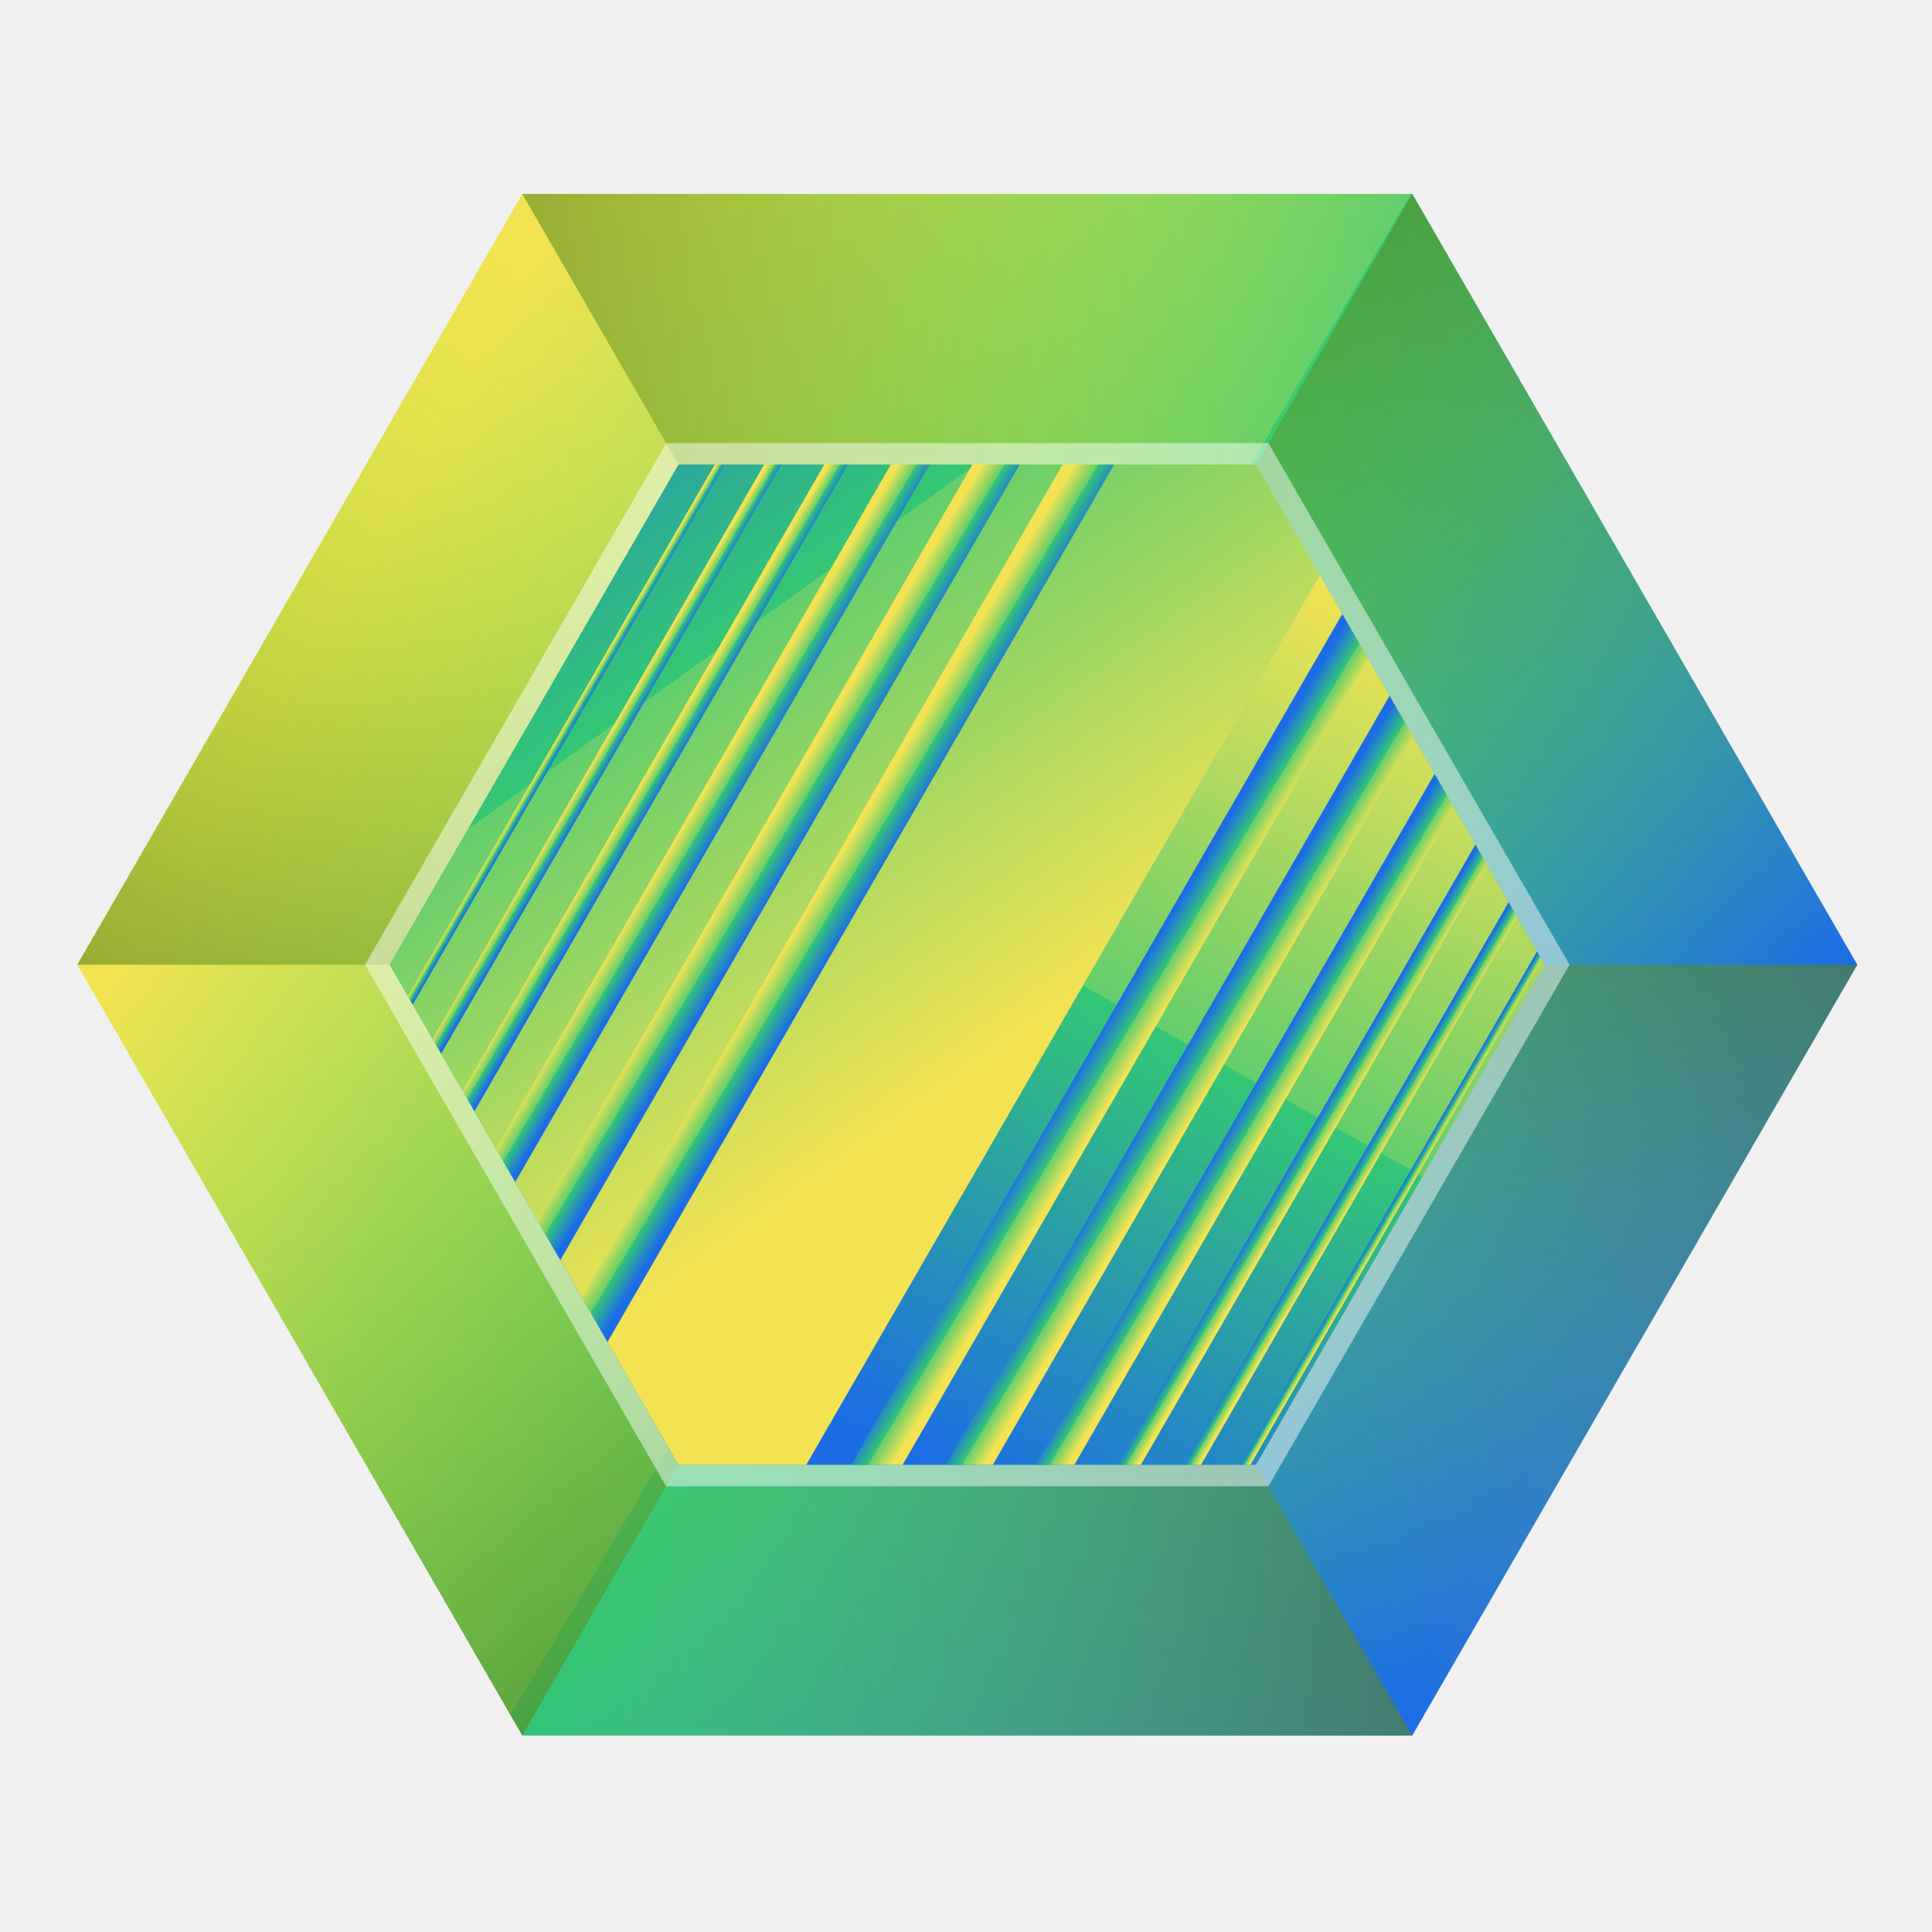
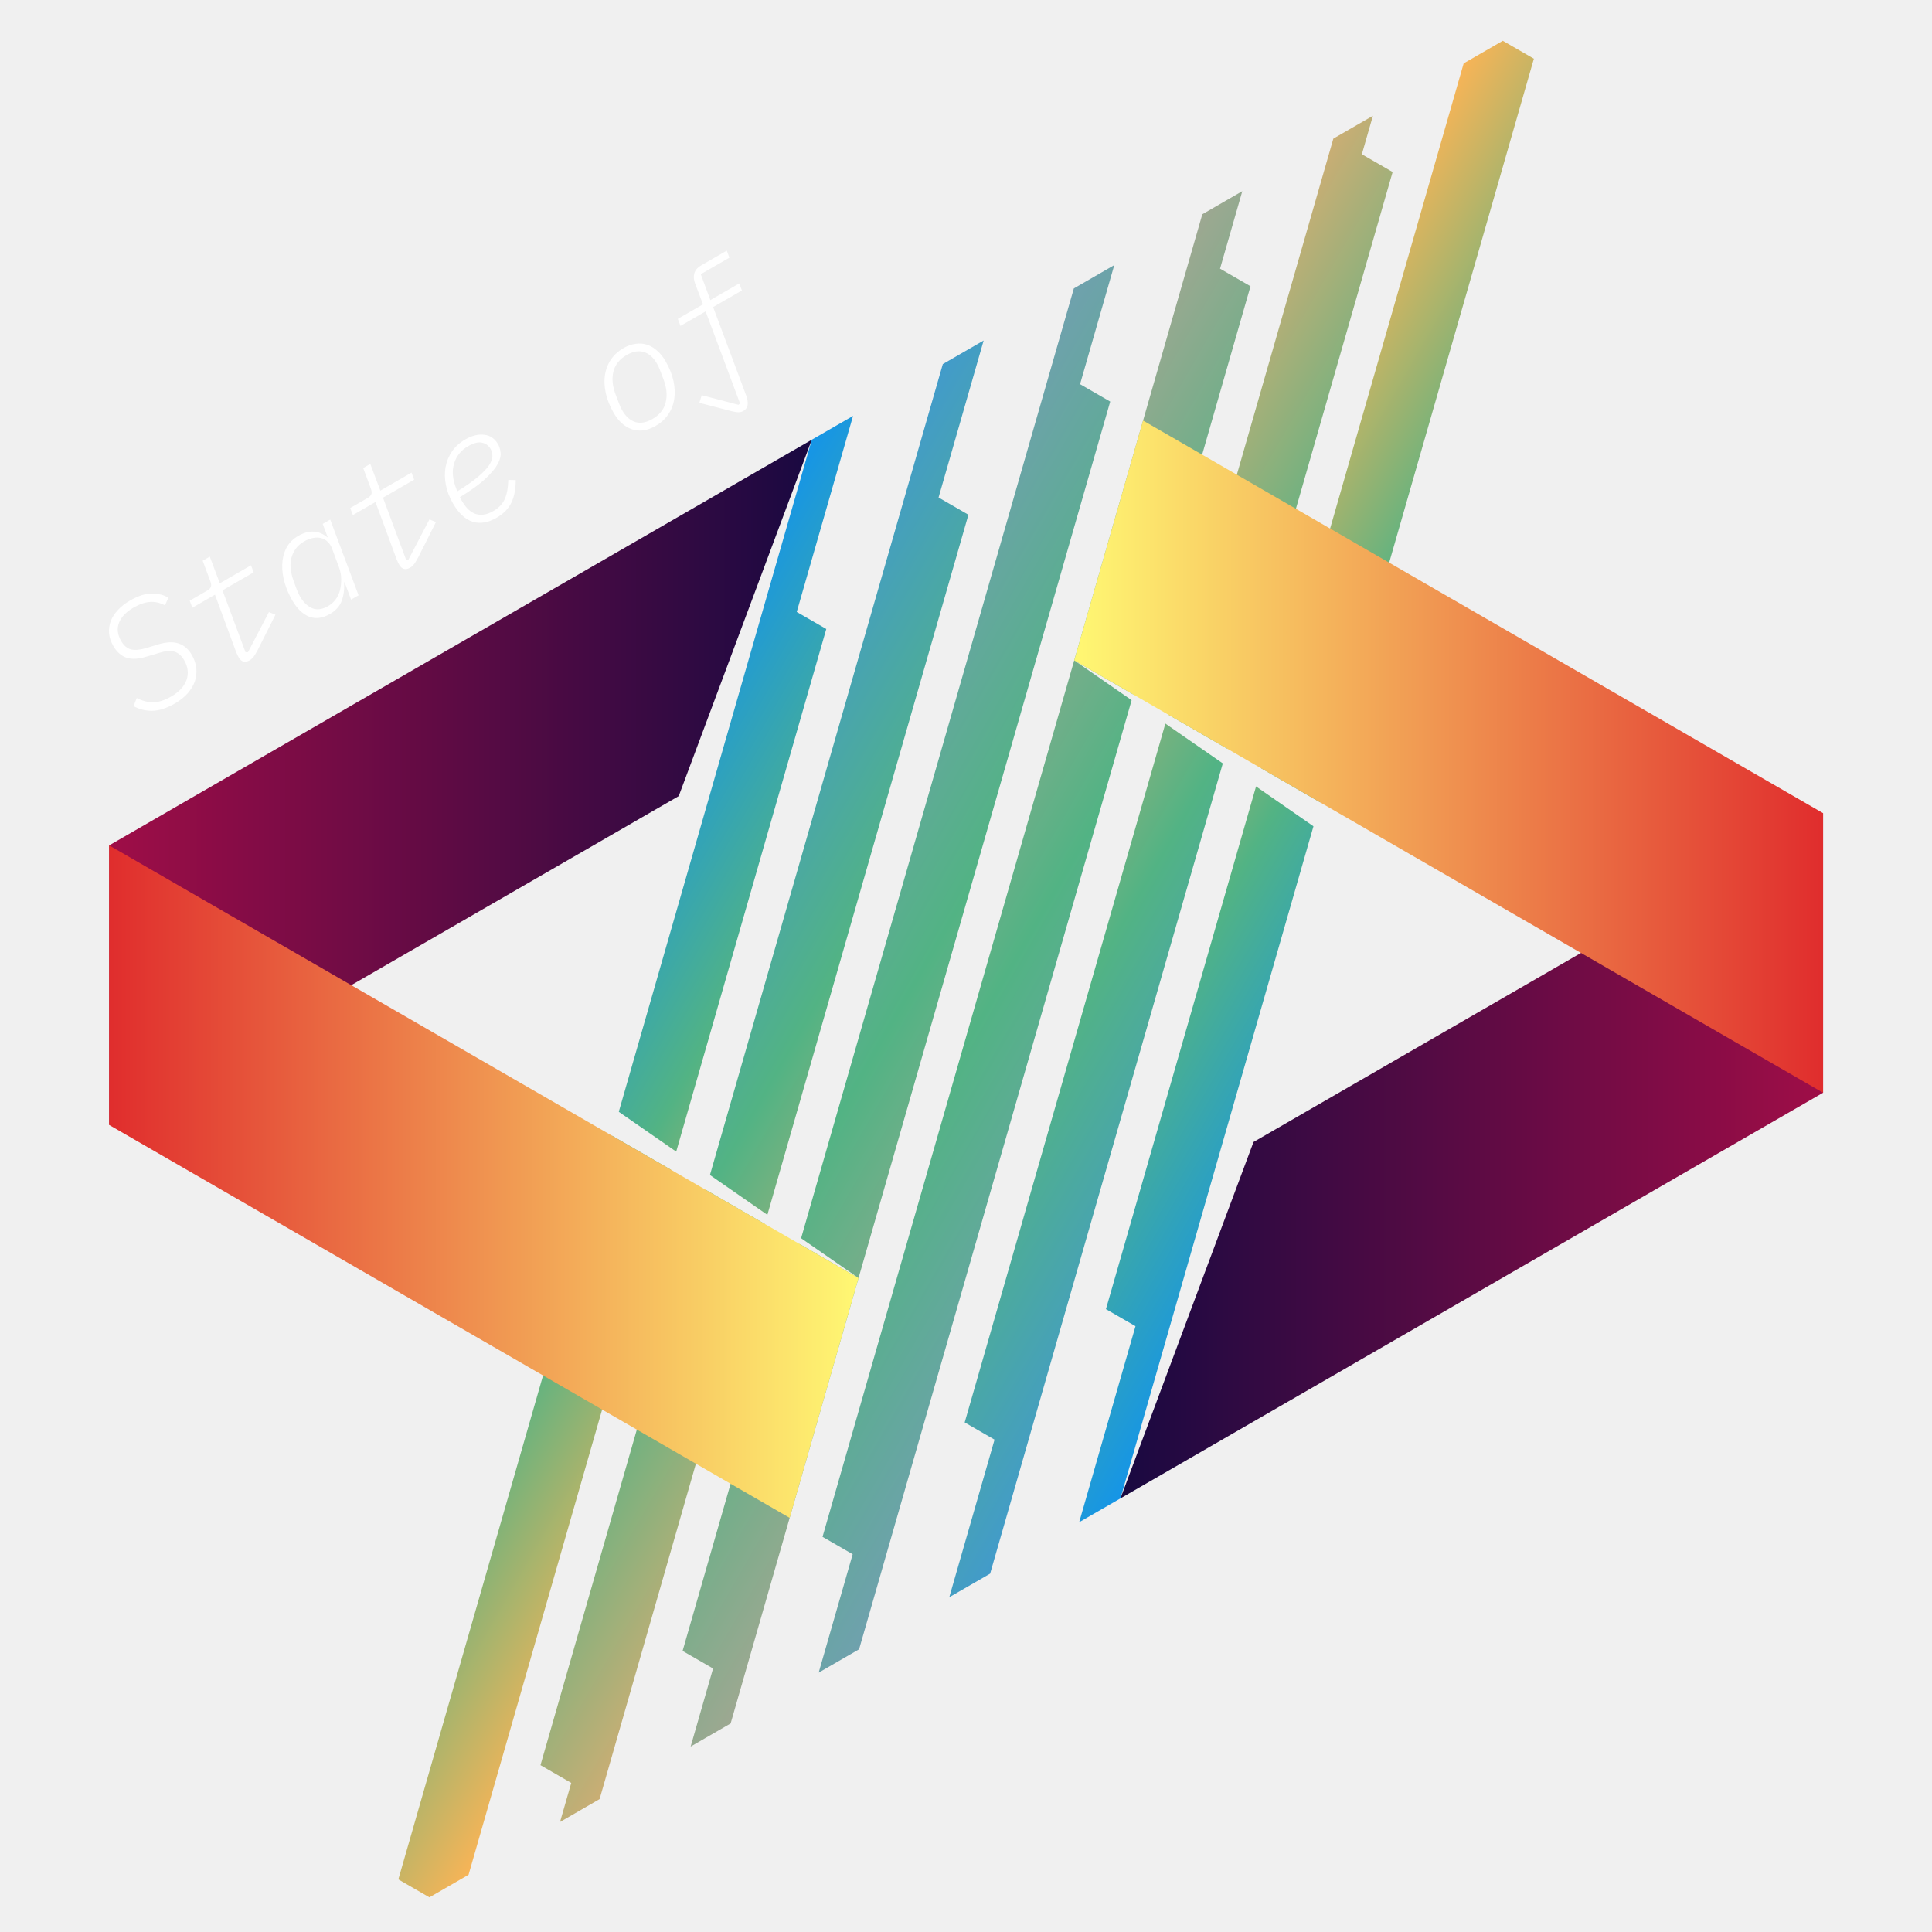
<svg xmlns="http://www.w3.org/2000/svg" width="750" height="750" viewBox="0 0 750 750" fill="none">
-   <path d="M30 374.5L202.75 75.288L548.25 75.288L721 374.5L548.25 673.712L202.75 673.712L30 374.5Z" fill="url(#paint0_linear_557_3509)" />
-   <path d="M30 374.5L202.75 673.712L375.5 374.5L30 374.5Z" fill="url(#paint1_linear_557_3509)" fill-opacity="0.6" />
-   <path d="M202.75 673.712L548.25 673.712L375.5 374.5L202.75 673.712Z" fill="url(#paint2_linear_557_3509)" fill-opacity="0.6" />
-   <path d="M548.25 673.712L721 374.5L375.5 374.5L548.25 673.712Z" fill="url(#paint3_linear_557_3509)" fill-opacity="0.6" />
-   <path d="M721 374.5L548.25 75.288L375.5 374.5L721 374.5Z" fill="url(#paint4_linear_557_3509)" fill-opacity="0.6" />
-   <path d="M548.25 75.288L202.75 75.288L375.5 374.5L548.25 75.288Z" fill="url(#paint5_linear_557_3509)" fill-opacity="0.6" />
-   <path d="M202.75 75.288L30 374.5L375.5 374.5L202.75 75.288Z" fill="url(#paint6_linear_557_3509)" fill-opacity="0.6" />
-   <path d="M151.311 374.501L263.405 180.348L487.594 180.348L599.688 374.501L487.594 568.654L263.405 568.654L151.311 374.501Z" fill="url(#paint7_linear_557_3509)" />
-   <path d="M147.706 372.42L146.504 374.501L147.706 376.582L259.8 570.735L261.002 572.817L263.405 572.817L487.594 572.817L489.997 572.817L491.199 570.735L603.293 376.582L604.494 374.501L603.293 372.42L491.199 178.267L489.997 176.185L487.594 176.185L263.405 176.185L261.002 176.185L259.8 178.267L147.706 372.42Z" stroke="white" stroke-opacity="0.48" stroke-width="8.325" />
-   <mask id="mask0_557_3509" style="mask-type:alpha" maskUnits="userSpaceOnUse" x="151" y="180" width="449" height="389">
-     <path d="M151.311 374.501L263.405 180.348L487.594 180.348L599.688 374.501L487.594 568.654L263.405 568.654L151.311 374.501Z" fill="url(#paint8_linear_557_3509)" />
-   </mask>
-   <g mask="url(#mask0_557_3509)">
-     <rect x="633.386" y="107.339" width="15.879" height="629.155" transform="rotate(30 633.386 107.339)" fill="url(#paint9_linear_557_3509)" />
-     <rect x="605.884" y="91.461" width="17.322" height="629.155" transform="rotate(30 605.884 91.4612)" fill="url(#paint10_linear_557_3509)" />
-     <rect x="659.638" y="122.496" width="12.992" height="629.155" transform="rotate(30 659.638 122.496)" fill="url(#paint11_linear_557_3509)" />
-     <rect x="683.39" y="136.21" width="7.939" height="629.155" transform="rotate(30 683.39 136.21)" fill="url(#paint12_linear_557_3509)" />
-     <rect x="702.767" y="147.396" width="5.774" height="629.155" transform="rotate(30 702.767 147.396)" fill="url(#paint13_linear_557_3509)" />
-     <rect x="719.305" y="156.946" width="3.278" height="629.155" transform="rotate(30 719.305 156.946)" fill="url(#paint14_linear_557_3509)" />
-     <rect x="177.476" y="-81.607" width="442.472" height="549.47" transform="rotate(30 177.476 -81.6074)" fill="url(#paint15_linear_557_3509)" />
-     <rect x="116.379" y="664.356" width="15.879" height="629.155" transform="rotate(-150 116.379 664.356)" fill="url(#paint16_linear_557_3509)" />
-     <rect x="143.881" y="680.234" width="17.322" height="629.155" transform="rotate(-150 143.881 680.234)" fill="url(#paint17_linear_557_3509)" />
-     <rect x="90.126" y="649.199" width="12.992" height="629.155" transform="rotate(-150 90.1265 649.199)" fill="url(#paint18_linear_557_3509)" />
-     <rect x="66.375" y="635.485" width="7.939" height="629.155" transform="rotate(-150 66.3746 635.485)" fill="url(#paint19_linear_557_3509)" />
-     <rect x="46.998" y="624.299" width="5.774" height="629.155" transform="rotate(-150 46.9979 624.299)" fill="url(#paint20_linear_557_3509)" />
-     <rect x="30.46" y="614.75" width="3.278" height="629.155" transform="rotate(-150 30.4601 614.75)" fill="url(#paint21_linear_557_3509)" />
+   <g clip-path="url(#clip0_557_3509)">
+     <mask id="mask0_557_3509" style="mask-type:luminance" maskUnits="userSpaceOnUse" x="0" y="0" width="750" height="750">
+       <path d="M0 0V750H750V0H0ZM136.365 382.443L154.347 372.059L333.283 496.135L136.365 382.443ZM595.765 380.308L417.005 256.351L613.726 369.931L595.761 380.308H595.765Z" fill="white" />
+     </mask>
+     <g mask="url(#mask0_557_3509)">
+       <path d="M309.295 237.549L331.152 161.458L315.128 170.708L154.639 729.582L166.701 736.549L181.897 727.776L320.764 244.17L309.295 237.549Z" fill="url(#paint0_linear_557_3509)" />
+       <path d="M221.756 692.13L217.407 707.28L232.763 698.412L375.938 199.817L364.35 193.13L381.853 132.185L365.999 141.341L209.813 685.233L221.756 692.13Z" fill="url(#paint1_linear_557_3509)" />
+       <path d="M276.811 647.711L268.108 678.007L283.633 669.04L430.984 155.897L419.277 149.14L432.559 102.912L416.865 111.969L264.984 640.884L276.811 647.711Z" fill="url(#paint2_linear_557_3509)" />
+       <path d="M331.008 603.35L317.808 649.311L333.498 640.25L485.445 111.12L473.618 104.297L482.258 74.216L466.734 83.178L319.304 596.594L331.008 603.35Z" fill="url(#paint3_linear_557_3509)" />
+       <path d="M386.079 558.873L368.509 620.037L384.368 610.881L540.615 66.77L528.673 59.878L532.96 44.942L517.604 53.81L374.491 552.187L386.079 558.873Z" fill="url(#paint4_linear_557_3509)" />
+       <path d="M440.795 514.826L418.938 590.917L434.962 581.666L595.451 22.793L583.389 15.83L568.198 24.598L429.327 508.209L440.795 514.826Z" fill="url(#paint5_linear_557_3509)" />
+     </g>
+     <path d="M315.128 170.708L42.378 328.18V436.706L263.479 309.052L315.128 170.708Z" fill="url(#paint6_linear_557_3509)" />
+     <path d="M434.962 581.666L707.716 424.195V315.668L486.612 443.323L434.962 581.666Z" fill="url(#paint7_linear_557_3509)" />
+     <path d="M707.716 315.668L443.735 163.259L417.005 256.355L707.716 424.195V315.668Z" fill="url(#paint8_linear_557_3509)" />
+     <path d="M42.378 436.706L306.55 589.231L333.283 496.135L42.378 328.18V436.706Z" fill="url(#paint9_linear_557_3509)" />
+     <path d="M67.838 273.122C64.616 274.982 61.671 275.921 59.002 275.937C56.367 275.934 53.983 275.325 51.849 274.109L53.085 270.97C55.194 272.062 57.315 272.616 59.448 272.631C61.562 272.612 63.9 271.862 66.463 270.382C69.512 268.622 71.49 266.487 72.396 263.978C73.303 261.468 72.996 258.897 71.476 256.264C70.476 254.532 69.219 253.434 67.703 252.969C66.188 252.505 64.165 252.68 61.633 253.495L56.958 254.878C53.827 255.854 51.21 256.002 49.108 255.322C47.021 254.587 45.318 253.076 43.998 250.79C43.038 249.127 42.482 247.485 42.331 245.863C42.215 244.222 42.433 242.641 42.987 241.12C43.576 239.579 44.502 238.144 45.766 236.813C47.045 235.428 48.602 234.206 50.438 233.146C53.626 231.306 56.447 230.393 58.903 230.407C61.339 230.386 63.495 230.92 65.37 232.008L64.043 234.991C62.119 233.977 60.202 233.537 58.292 233.669C56.363 233.767 54.203 234.506 51.813 235.886C48.972 237.526 47.1 239.484 46.198 241.76C45.33 244.017 45.605 246.375 47.025 248.834C48.065 250.636 49.368 251.731 50.932 252.121C52.511 252.457 54.48 252.267 56.839 251.552L61.432 250.147C64.707 249.18 67.371 249.074 69.423 249.829C71.49 250.529 73.164 251.987 74.444 254.204C75.444 255.937 76.032 257.675 76.209 259.421C76.385 261.167 76.192 262.872 75.629 264.536C75.045 266.166 74.1 267.728 72.792 269.223C71.498 270.662 69.847 271.962 67.838 273.122ZM96.916 256.334C95.115 257.374 93.694 256.993 92.654 255.192C92.374 254.707 92.046 254.019 91.67 253.127L83.451 230.852L74.67 235.922L73.645 233.188L80.452 229.258C81.18 228.838 81.644 228.362 81.845 227.83C82.046 227.299 81.996 226.612 81.695 225.77L78.681 217.671L81.436 216.081L85.337 226.438L97.444 219.448L98.468 222.182L86.361 229.172L95.302 253.178L96.269 253.174L104.394 237.606L106.929 238.636L101.477 249.474C100.474 251.577 99.645 253.141 98.99 254.166C98.369 255.171 97.678 255.894 96.916 256.334ZM136.286 232.772L133.755 225.989L133.599 226.079C133.74 228.722 133.426 231.098 132.656 233.205C131.921 235.292 130.376 237.016 128.02 238.376C125.215 239.996 122.547 240.335 120.017 239.394C117.502 238.398 115.305 236.271 113.425 233.015C112.205 230.902 111.237 228.666 110.522 226.308C109.822 223.895 109.501 221.54 109.561 219.242C109.62 216.945 110.129 214.826 111.088 212.887C112.061 210.893 113.639 209.266 115.821 208.006C117.969 206.766 119.989 206.224 121.88 206.379C123.805 206.515 125.525 207.254 127.039 208.596L127.195 208.506L125.275 203.38L128.185 201.7L139.196 231.092L136.286 232.772ZM127.352 235.297C128.46 234.657 129.414 233.83 130.213 232.814C131.013 231.798 131.603 230.58 131.983 229.159C132.3 227.868 132.458 226.461 132.456 224.938C132.469 223.36 132.176 221.773 131.579 220.179L128.852 212.815C128.47 211.835 127.928 211.016 127.226 210.359C126.538 209.648 125.73 209.168 124.801 208.919C123.852 208.635 122.792 208.6 121.623 208.814C120.487 209.008 119.296 209.464 118.049 210.184C116.698 210.964 115.608 211.917 114.78 213.042C113.986 214.147 113.423 215.372 113.092 216.718C112.775 218.01 112.697 219.394 112.857 220.872C113.018 222.35 113.377 223.852 113.934 225.377L115.253 228.981C115.463 229.506 115.671 229.986 115.877 230.422C116.062 230.823 116.265 231.214 116.485 231.595C117.745 233.777 119.304 235.279 121.164 236.099C123.037 236.865 125.1 236.597 127.352 235.297ZM159.229 220.357C157.428 221.397 156.007 221.017 154.967 219.215C154.687 218.73 154.359 218.042 153.983 217.151L145.764 194.876L136.983 199.946L135.959 197.212L142.765 193.282C143.493 192.862 143.957 192.386 144.158 191.854C144.359 191.322 144.309 190.635 144.008 189.793L140.995 181.695L143.749 180.105L147.65 190.462L159.757 183.472L160.781 186.206L148.674 193.196L157.615 217.202L158.582 217.197L166.707 201.629L169.242 202.66L163.79 213.498C162.788 215.601 161.958 217.165 161.303 218.19C160.683 219.195 159.991 219.917 159.229 220.357ZM192.776 200.989C189.45 202.909 186.354 203.426 183.488 202.541C180.601 201.621 178.048 199.239 175.828 195.394C174.468 193.038 173.554 190.656 173.087 188.246C172.62 185.837 172.58 183.528 172.967 181.318C173.388 179.089 174.225 177.058 175.477 175.227C176.764 173.375 178.464 171.84 180.577 170.62C183.21 169.1 185.673 168.486 187.966 168.778C190.274 169.016 192.068 170.244 193.348 172.461C193.868 173.361 194.193 174.444 194.323 175.709C194.487 176.953 194.127 178.408 193.241 180.074C192.355 181.74 190.759 183.655 188.451 185.819C186.179 187.962 182.873 190.356 178.533 193C178.659 193.297 178.791 193.567 178.931 193.809C179.071 194.052 179.161 194.208 179.201 194.277C179.861 195.42 180.585 196.434 181.373 197.319C182.196 198.183 183.114 198.854 184.128 199.331C185.157 199.753 186.286 199.909 187.516 199.799C188.746 199.69 190.106 199.205 191.596 198.345C193.674 197.145 195.131 195.588 195.966 193.674C196.801 191.76 197.254 189.305 197.325 186.308L200.205 186.377C200.216 189.835 199.655 192.745 198.525 195.106C197.394 197.468 195.478 199.429 192.776 200.989ZM181.675 173.242C178.939 174.822 177.138 177.063 176.272 179.964C175.387 182.831 175.672 186.084 177.127 189.724L177.511 190.75C181.054 188.566 183.796 186.636 185.739 184.96C187.716 183.264 189.13 181.755 189.983 180.431C190.815 179.073 191.202 177.903 191.143 176.921C191.119 175.919 190.887 175.037 190.447 174.275C189.707 172.993 188.619 172.189 187.184 171.863C185.728 171.502 183.892 171.962 181.675 173.242ZM254.57 165.312C252.907 166.272 251.284 166.863 249.703 167.083C248.136 167.249 246.666 167.104 245.295 166.649C243.904 166.159 242.603 165.386 241.393 164.329C240.197 163.218 239.149 161.883 238.249 160.324C236.709 157.657 235.675 155.067 235.148 152.554C234.601 150.006 234.504 147.637 234.856 145.448C235.209 143.258 235.986 141.285 237.189 139.528C238.426 137.752 240.032 136.293 242.007 135.153C243.67 134.193 245.285 133.63 246.852 133.465C248.433 133.244 249.92 133.379 251.311 133.869C252.683 134.324 253.966 135.107 255.162 136.218C256.372 137.275 257.427 138.582 258.327 140.141C259.867 142.809 260.911 145.416 261.458 147.964C261.985 150.477 262.073 152.828 261.72 155.018C261.368 157.207 260.573 159.191 259.335 160.967C258.133 162.724 256.544 164.172 254.57 165.312ZM253.307 162.646C256.044 161.066 257.744 158.93 258.406 156.238C259.104 153.526 258.815 150.506 257.54 147.178L256.328 143.998C256.092 143.349 255.881 142.824 255.696 142.423C255.51 142.022 255.288 141.596 255.028 141.146C253.648 138.755 251.954 137.262 249.947 136.666C247.92 136.035 245.694 136.419 243.269 137.819C240.532 139.399 238.815 141.545 238.118 144.257C237.455 146.949 237.761 149.96 239.036 153.288L240.249 156.468C240.485 157.117 240.695 157.642 240.881 158.043C241.066 158.444 241.289 158.87 241.549 159.32C242.929 161.71 244.632 163.221 246.659 163.852C248.667 164.448 250.882 164.046 253.307 162.646ZM288.505 159.576C288.123 159.796 287.72 159.937 287.293 159.999C286.867 160.06 286.356 160.055 285.76 159.983C285.199 159.891 284.519 159.753 283.719 159.568C282.954 159.363 281.998 159.107 280.851 158.799L271.485 156.378L272.409 153.419L286.693 157.158L287.278 156.612L273.924 120.883L264.155 126.523L263.131 123.788L272.9 118.148L269.865 110.132C269.313 108.696 269.198 107.376 269.52 106.174C269.857 104.917 270.753 103.869 272.207 103.029L282.132 97.299L283.156 100.033L272.037 106.453L275.758 116.498L286.981 110.018L288.006 112.753L276.834 119.203L289.676 153.565C290.143 154.774 290.336 155.909 290.257 156.971C290.197 158.068 289.613 158.936 288.505 159.576Z" fill="white" />
  </g>
  <defs>
-     <linearGradient id="paint0_linear_557_3509" x1="639.531" y1="516.03" x2="138.229" y2="219.293" gradientUnits="userSpaceOnUse">
-       <stop offset="0.016" stop-color="#1C6CE6" />
-       <stop offset="0.521" stop-color="#34C775" />
-       <stop offset="0.521" stop-color="#64CE6C" />
-       <stop offset="1" stop-color="#F3E353" />
-       <stop offset="1" stop-color="#F3E353" />
+     <linearGradient id="paint0_linear_557_3509" x1="178.071" y1="408.097" x2="319.366" y2="489.671" gradientUnits="userSpaceOnUse">
+       <stop stop-color="#1595E7" />
+       <stop offset="0.5" stop-color="#52B384" />
+       <stop offset="1" stop-color="#F7B457" />
    </linearGradient>
-     <linearGradient id="paint1_linear_557_3509" x1="210.779" y1="673.618" x2="30.001" y2="373.907" gradientUnits="userSpaceOnUse">
-       <stop stop-color="#59871E" />
-       <stop offset="1" stop-color="#A3FF2E" stop-opacity="0" />
+     <linearGradient id="paint1_linear_557_3509" x1="228.859" y1="378.872" x2="370.151" y2="460.446" gradientUnits="userSpaceOnUse">
+       <stop stop-color="#429BCA" />
+       <stop offset="0.5" stop-color="#52B384" />
+       <stop offset="1" stop-color="#CAAE74" />
    </linearGradient>
-     <linearGradient id="paint2_linear_557_3509" x1="548.548" y1="673.618" x2="202.453" y2="673.618" gradientUnits="userSpaceOnUse">
-       <stop stop-color="#59871E" />
-       <stop offset="1" stop-color="#A3FF2E" stop-opacity="0" />
+     <linearGradient id="paint2_linear_557_3509" x1="279.645" y1="349.645" x2="420.938" y2="431.222" gradientUnits="userSpaceOnUse">
+       <stop stop-color="#6FA1AD" />
+       <stop offset="0.5" stop-color="#52B384" />
+       <stop offset="1" stop-color="#9DA891" />
    </linearGradient>
-     <linearGradient id="paint3_linear_557_3509" x1="721.001" y1="373.907" x2="548.548" y2="673.618" gradientUnits="userSpaceOnUse">
-       <stop stop-color="#59871E" />
-       <stop offset="1" stop-color="#A3FF2E" stop-opacity="0" />
+     <linearGradient id="paint3_linear_557_3509" x1="470.721" y1="402.575" x2="329.428" y2="320.999" gradientUnits="userSpaceOnUse">
+       <stop stop-color="#6FA1AD" />
+       <stop offset="0.5" stop-color="#52B384" />
+       <stop offset="1" stop-color="#9DA891" />
    </linearGradient>
-     <linearGradient id="paint4_linear_557_3509" x1="548.548" y1="75.385" x2="721.001" y2="373.906" gradientUnits="userSpaceOnUse">
-       <stop stop-color="#59871E" />
-       <stop offset="1" stop-color="#A3FF2E" stop-opacity="0" />
+     <linearGradient id="paint4_linear_557_3509" x1="521.508" y1="373.348" x2="380.213" y2="291.774" gradientUnits="userSpaceOnUse">
+       <stop stop-color="#429BCA" />
+       <stop offset="0.5" stop-color="#52B384" />
+       <stop offset="1" stop-color="#CAAE74" />
    </linearGradient>
-     <linearGradient id="paint5_linear_557_3509" x1="202.453" y1="75.385" x2="548.548" y2="75.385" gradientUnits="userSpaceOnUse">
-       <stop stop-color="#59871E" />
-       <stop offset="1" stop-color="#A3FF2E" stop-opacity="0" />
+     <linearGradient id="paint5_linear_557_3509" x1="572.019" y1="344.281" x2="430.728" y2="262.703" gradientUnits="userSpaceOnUse">
+       <stop stop-color="#1595E7" />
+       <stop offset="0.5" stop-color="#52B384" />
+       <stop offset="1" stop-color="#F7B457" />
    </linearGradient>
-     <linearGradient id="paint6_linear_557_3509" x1="30.001" y1="373.906" x2="202.453" y2="75.385" gradientUnits="userSpaceOnUse">
-       <stop stop-color="#59871E" />
-       <stop offset="1" stop-color="#A3FF2E" stop-opacity="0" />
+     <linearGradient id="paint6_linear_557_3509" x1="42.378" y1="303.709" x2="315.128" y2="303.709" gradientUnits="userSpaceOnUse">
+       <stop stop-color="#9F0D47" />
+       <stop offset="1" stop-color="#190941" />
    </linearGradient>
-     <linearGradient id="paint7_linear_557_3509" x1="277.975" y1="533.276" x2="467.078" y2="196.696" gradientUnits="userSpaceOnUse">
-       <stop offset="0.016" stop-color="#1C6CE6" />
-       <stop offset="0.521" stop-color="#34C775" />
-       <stop offset="0.521" stop-color="#64CE6C" />
-       <stop offset="1" stop-color="#F3E353" />
-       <stop offset="1" stop-color="#F3E353" />
+     <linearGradient id="paint7_linear_557_3509" x1="707.714" y1="448.669" x2="434.964" y2="448.669" gradientUnits="userSpaceOnUse">
+       <stop stop-color="#9F0D47" />
+       <stop offset="1" stop-color="#190941" />
    </linearGradient>
-     <linearGradient id="paint8_linear_557_3509" x1="277.975" y1="533.276" x2="467.078" y2="196.696" gradientUnits="userSpaceOnUse">
-       <stop offset="0.016" stop-color="#1C6CE6" />
-       <stop offset="0.521" stop-color="#34C775" />
-       <stop offset="0.521" stop-color="#64CE6C" />
-       <stop offset="1" stop-color="#F3E353" />
-       <stop offset="1" stop-color="#F3E353" />
+     <linearGradient id="paint8_linear_557_3509" x1="707.714" y1="293.729" x2="417.006" y2="293.729" gradientUnits="userSpaceOnUse">
+       <stop stop-color="#E02D2D" />
+       <stop offset="1" stop-color="#FFF873" />
    </linearGradient>
-     <linearGradient id="paint9_linear_557_3509" x1="635.702" y1="285.071" x2="651.381" y2="285.293" gradientUnits="userSpaceOnUse">
-       <stop offset="0.016" stop-color="#1C6CE6" />
-       <stop offset="0.521" stop-color="#34C775" />
-       <stop offset="0.521" stop-color="#64CE6C" />
-       <stop offset="1" stop-color="#F3E353" />
-       <stop offset="1" stop-color="#F3E353" />
+     <linearGradient id="paint9_linear_557_3509" x1="42.376" y1="458.706" x2="333.285" y2="458.706" gradientUnits="userSpaceOnUse">
+       <stop stop-color="#E02D2D" />
+       <stop offset="1" stop-color="#FFF873" />
    </linearGradient>
-     <linearGradient id="paint10_linear_557_3509" x1="608.411" y1="269.193" x2="625.514" y2="269.458" gradientUnits="userSpaceOnUse">
-       <stop offset="0.016" stop-color="#1C6CE6" />
-       <stop offset="0.521" stop-color="#34C775" />
-       <stop offset="0.521" stop-color="#64CE6C" />
-       <stop offset="1" stop-color="#F3E353" />
-       <stop offset="1" stop-color="#F3E353" />
-     </linearGradient>
-     <linearGradient id="paint11_linear_557_3509" x1="661.533" y1="300.228" x2="674.362" y2="300.377" gradientUnits="userSpaceOnUse">
-       <stop offset="0.016" stop-color="#1C6CE6" />
-       <stop offset="0.521" stop-color="#34C775" />
-       <stop offset="0.521" stop-color="#64CE6C" />
-       <stop offset="1" stop-color="#F3E353" />
-       <stop offset="1" stop-color="#F3E353" />
-     </linearGradient>
-     <linearGradient id="paint12_linear_557_3509" x1="684.549" y1="313.942" x2="692.389" y2="313.998" gradientUnits="userSpaceOnUse">
-       <stop offset="0.016" stop-color="#1C6CE6" />
-       <stop offset="0.521" stop-color="#34C775" />
-       <stop offset="0.521" stop-color="#64CE6C" />
-       <stop offset="1" stop-color="#F3E353" />
-       <stop offset="1" stop-color="#F3E353" />
-     </linearGradient>
-     <linearGradient id="paint13_linear_557_3509" x1="703.609" y1="325.128" x2="709.312" y2="325.157" gradientUnits="userSpaceOnUse">
-       <stop offset="0.016" stop-color="#1C6CE6" />
-       <stop offset="0.521" stop-color="#34C775" />
-       <stop offset="0.521" stop-color="#64CE6C" />
-       <stop offset="1" stop-color="#F3E353" />
-       <stop offset="1" stop-color="#F3E353" />
-     </linearGradient>
-     <linearGradient id="paint14_linear_557_3509" x1="719.783" y1="334.678" x2="723.02" y2="334.687" gradientUnits="userSpaceOnUse">
-       <stop offset="0.016" stop-color="#1C6CE6" />
-       <stop offset="0.521" stop-color="#34C775" />
-       <stop offset="0.521" stop-color="#64CE6C" />
-       <stop offset="1" stop-color="#F3E353" />
-       <stop offset="1" stop-color="#F3E353" />
-     </linearGradient>
-     <linearGradient id="paint15_linear_557_3509" x1="242.028" y1="73.614" x2="604.77" y2="237.73" gradientUnits="userSpaceOnUse">
-       <stop offset="0.016" stop-color="#1C6CE6" />
-       <stop offset="0.521" stop-color="#34C775" />
-       <stop offset="0.521" stop-color="#64CE6C" />
-       <stop offset="1" stop-color="#F3E353" />
-       <stop offset="1" stop-color="#F3E353" />
-     </linearGradient>
-     <linearGradient id="paint16_linear_557_3509" x1="118.695" y1="842.088" x2="134.374" y2="842.311" gradientUnits="userSpaceOnUse">
-       <stop offset="0.016" stop-color="#1C6CE6" />
-       <stop offset="0.521" stop-color="#34C775" />
-       <stop offset="0.521" stop-color="#64CE6C" />
-       <stop offset="1" stop-color="#F3E353" />
-       <stop offset="1" stop-color="#F3E353" />
-     </linearGradient>
-     <linearGradient id="paint17_linear_557_3509" x1="146.408" y1="857.966" x2="163.511" y2="858.231" gradientUnits="userSpaceOnUse">
-       <stop offset="0.016" stop-color="#1C6CE6" />
-       <stop offset="0.521" stop-color="#34C775" />
-       <stop offset="0.521" stop-color="#64CE6C" />
-       <stop offset="1" stop-color="#F3E353" />
-       <stop offset="1" stop-color="#F3E353" />
-     </linearGradient>
-     <linearGradient id="paint18_linear_557_3509" x1="92.022" y1="826.931" x2="104.851" y2="827.08" gradientUnits="userSpaceOnUse">
-       <stop offset="0.016" stop-color="#1C6CE6" />
-       <stop offset="0.521" stop-color="#34C775" />
-       <stop offset="0.521" stop-color="#64CE6C" />
-       <stop offset="1" stop-color="#F3E353" />
-       <stop offset="1" stop-color="#F3E353" />
-     </linearGradient>
-     <linearGradient id="paint19_linear_557_3509" x1="67.533" y1="813.217" x2="75.373" y2="813.273" gradientUnits="userSpaceOnUse">
-       <stop offset="0.016" stop-color="#1C6CE6" />
-       <stop offset="0.521" stop-color="#34C775" />
-       <stop offset="0.521" stop-color="#64CE6C" />
-       <stop offset="1" stop-color="#F3E353" />
-       <stop offset="1" stop-color="#F3E353" />
-     </linearGradient>
-     <linearGradient id="paint20_linear_557_3509" x1="47.84" y1="802.031" x2="53.543" y2="802.061" gradientUnits="userSpaceOnUse">
-       <stop offset="0.016" stop-color="#1C6CE6" />
-       <stop offset="0.521" stop-color="#34C775" />
-       <stop offset="0.521" stop-color="#64CE6C" />
-       <stop offset="1" stop-color="#F3E353" />
-       <stop offset="1" stop-color="#F3E353" />
-     </linearGradient>
-     <linearGradient id="paint21_linear_557_3509" x1="30.938" y1="792.482" x2="34.175" y2="792.491" gradientUnits="userSpaceOnUse">
-       <stop offset="0.016" stop-color="#1C6CE6" />
-       <stop offset="0.521" stop-color="#34C775" />
-       <stop offset="0.521" stop-color="#64CE6C" />
-       <stop offset="1" stop-color="#F3E353" />
-       <stop offset="1" stop-color="#F3E353" />
-     </linearGradient>
+     <clipPath id="clip0_557_3509">
+       <rect width="750" height="750" fill="white" />
+     </clipPath>
  </defs>
</svg>
